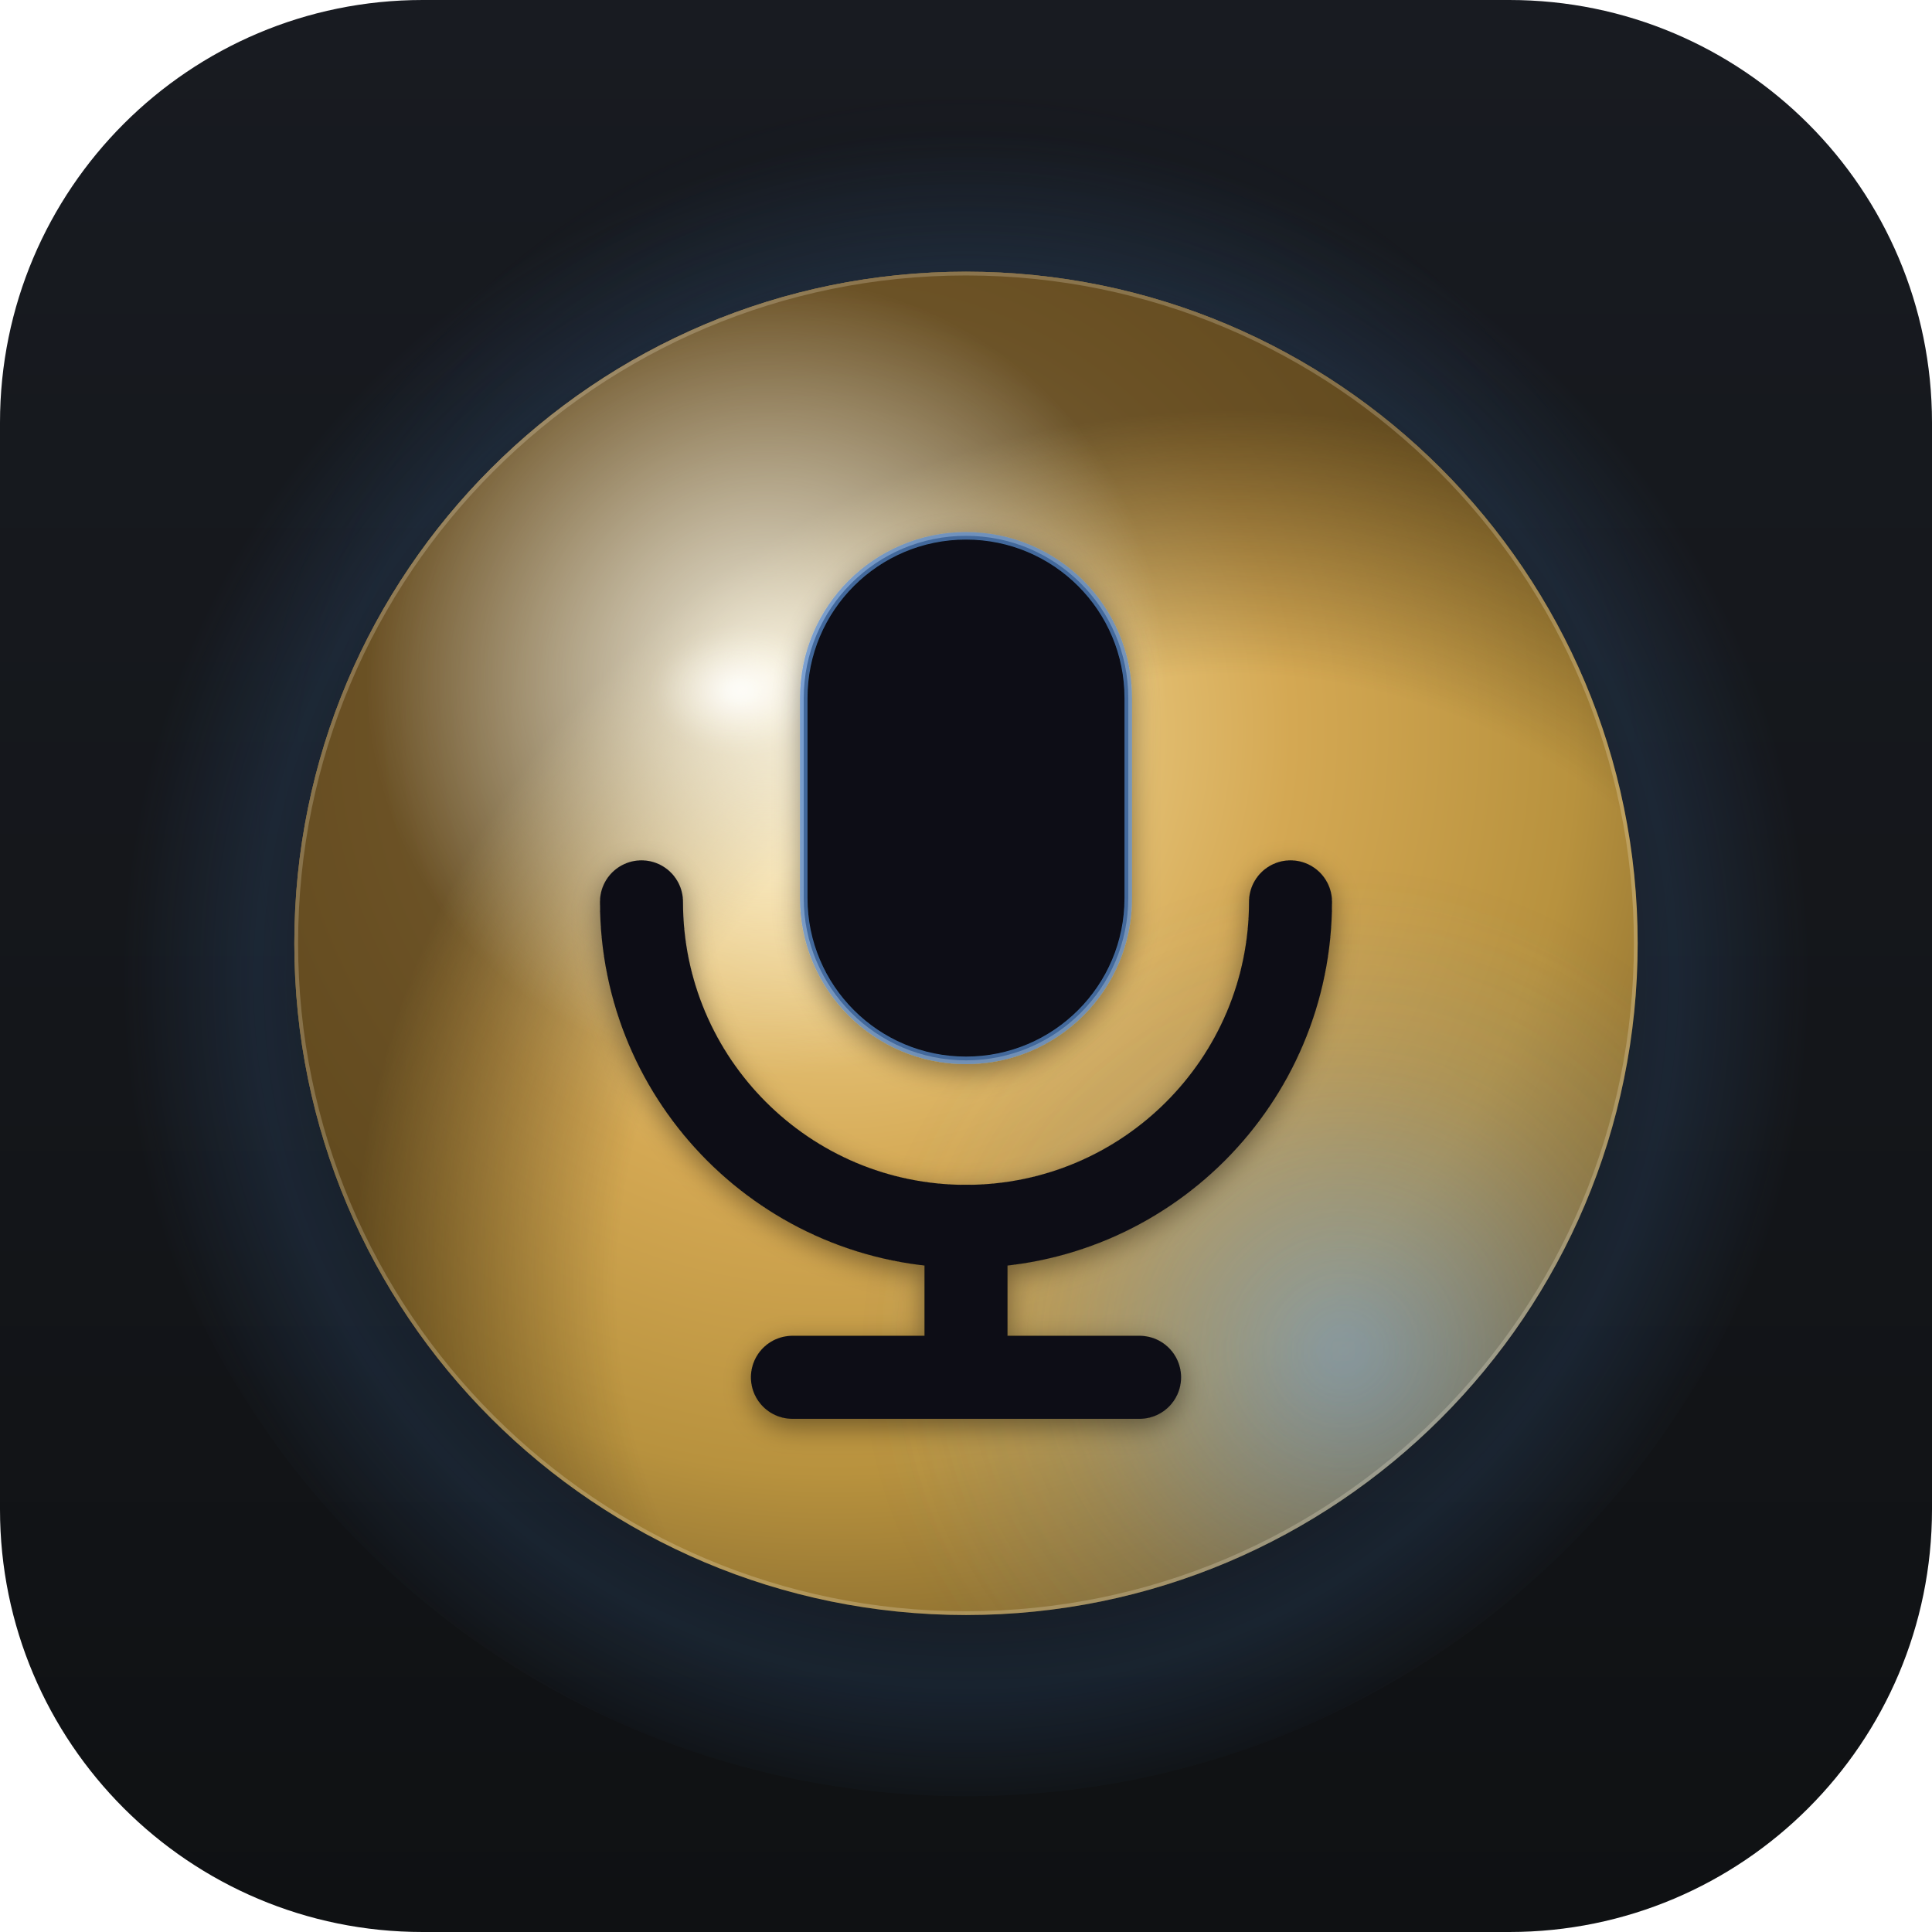
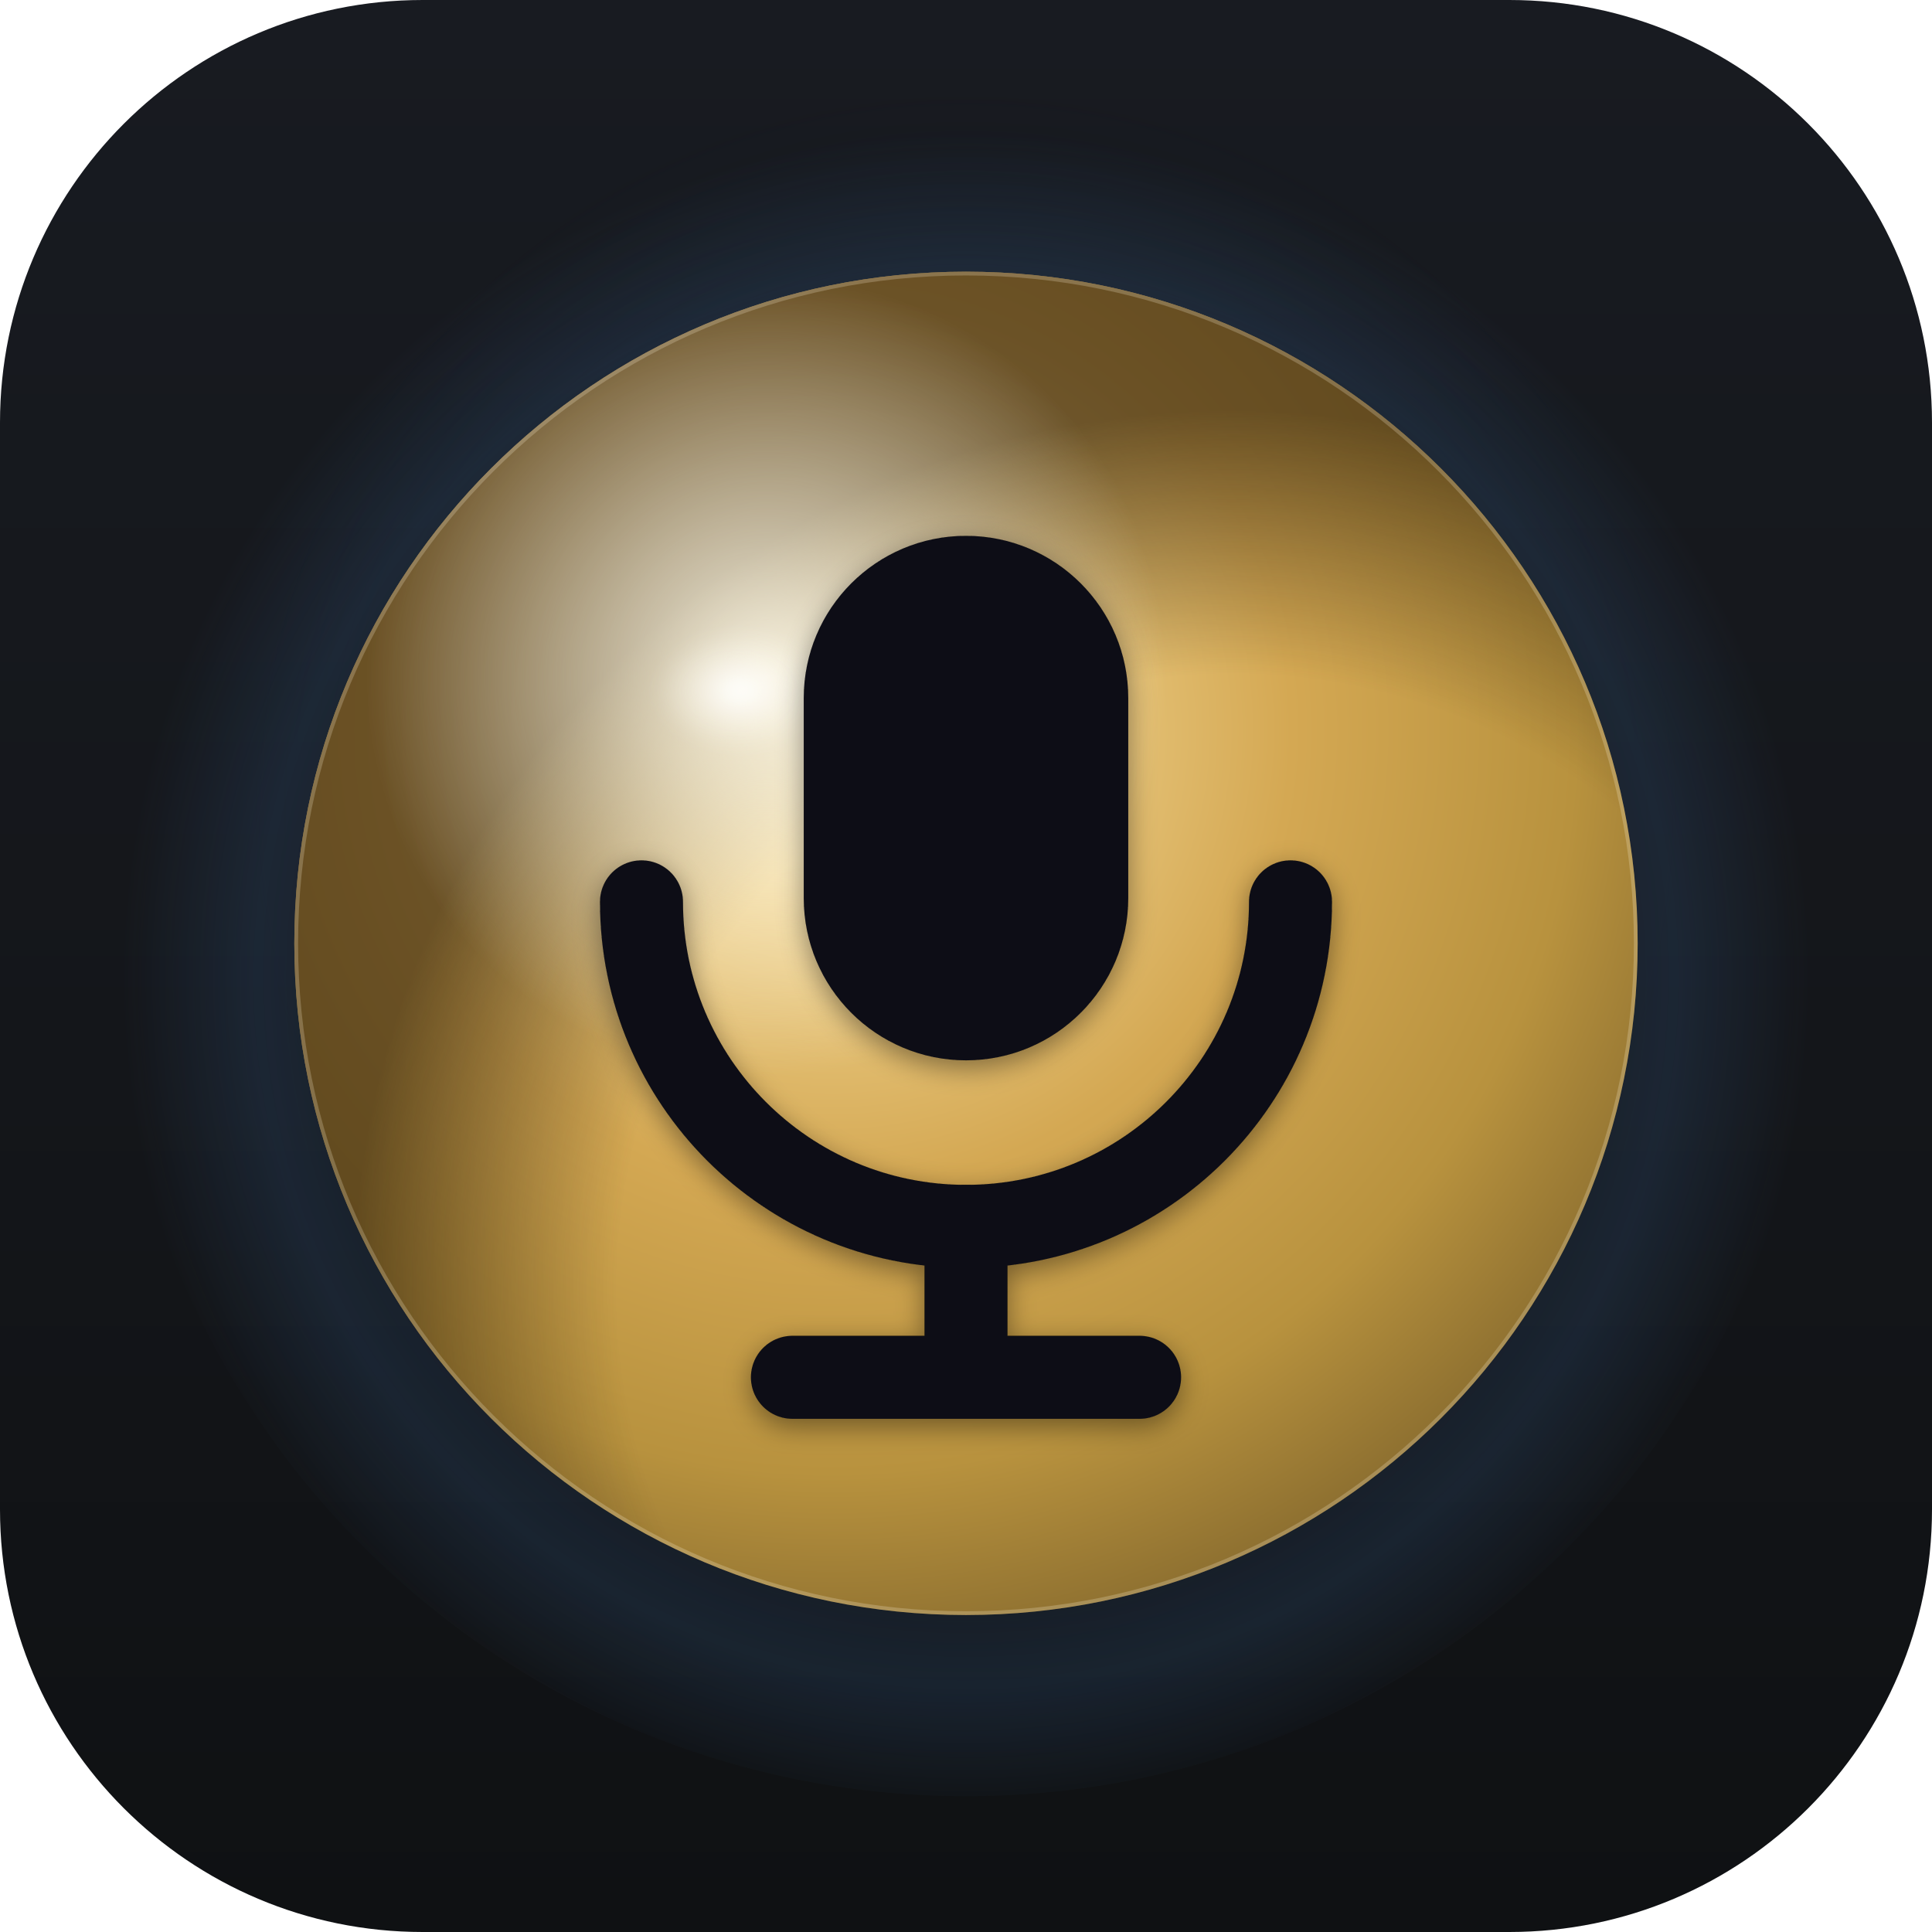
<svg xmlns="http://www.w3.org/2000/svg" width="1024" height="1024" viewBox="0 0 1024 1024">
  <defs>
    <clipPath id="squircle">
      <rect x="0" y="0" width="1024" height="1024" rx="224" ry="224" />
    </clipPath>
    <clipPath id="orbClip">
      <circle cx="512" cy="500" r="356" />
    </clipPath>
    <linearGradient id="ground" x1="0" y1="0" x2="0" y2="1">
      <stop offset="0" stop-color="#181B21" />
      <stop offset="0.55" stop-color="#14161A" />
      <stop offset="1" stop-color="#0F1113" />
    </linearGradient>
    <radialGradient id="groundGlow" cx="0.5" cy="0.42" r="0.62">
      <stop offset="0" stop-color="#1E252E" stop-opacity="0.9" />
      <stop offset="0.6" stop-color="#14161A" stop-opacity="0" />
    </radialGradient>
    <radialGradient id="orbBody" cx="0.40" cy="0.34" r="0.82">
      <stop offset="0" stop-color="#F5E0A8" />
      <stop offset="0.16" stop-color="#EED08A" />
      <stop offset="0.42" stop-color="#D4A853" />
      <stop offset="0.68" stop-color="#B8923E" />
      <stop offset="0.86" stop-color="#8A6D2F" />
      <stop offset="1" stop-color="#4A3413" />
    </radialGradient>
    <radialGradient id="orbHi" cx="0.35" cy="0.30" r="0.30">
      <stop offset="0" stop-color="#FFFBEC" stop-opacity="0.90" />
      <stop offset="1" stop-color="#FFFBEC" stop-opacity="0" />
    </radialGradient>
    <radialGradient id="orbShade" cx="0.70" cy="0.76" r="0.66">
      <stop offset="0" stop-color="#2A1C08" stop-opacity="0" />
      <stop offset="0.70" stop-color="#2A1C08" stop-opacity="0" />
      <stop offset="1" stop-color="#2A1C08" stop-opacity="0.62" />
    </radialGradient>
    <radialGradient id="spec" cx="0.5" cy="0.5" r="0.5">
      <stop offset="0" stop-color="#FFFFFF" stop-opacity="0.98" />
      <stop offset="0.6" stop-color="#FFFDF6" stop-opacity="0.35" />
      <stop offset="1" stop-color="#FFFDF6" stop-opacity="0" />
    </radialGradient>
    <radialGradient id="halo" cx="0.5" cy="0.5" r="0.5">
      <stop offset="0" stop-color="#D4A853" stop-opacity="0.30" />
      <stop offset="0.55" stop-color="#D4A853" stop-opacity="0.10" />
      <stop offset="0.8" stop-color="#D4A853" stop-opacity="0" />
    </radialGradient>
    <radialGradient id="blueRim" cx="0.5" cy="0.5" r="0.5">
      <stop offset="0" stop-color="#6FA6E6" stop-opacity="0.60" />
      <stop offset="0.62" stop-color="#5B8FD6" stop-opacity="0.14" />
      <stop offset="1" stop-color="#5B8FD6" stop-opacity="0" />
    </radialGradient>
    <radialGradient id="blueAura" cx="0.5" cy="0.52" r="0.5">
      <stop offset="0.56" stop-color="#3E6FA8" stop-opacity="0" />
      <stop offset="0.84" stop-color="#3E6FA8" stop-opacity="0.18" />
      <stop offset="1" stop-color="#3E6FA8" stop-opacity="0" />
    </radialGradient>
    <filter id="micShadow" x="-40%" y="-40%" width="180%" height="180%">
      <feDropShadow dx="0" dy="4" stdDeviation="7" flood-color="#000000" flood-opacity="0.42" />
    </filter>
    <filter id="specBlur" x="-60%" y="-60%" width="220%" height="220%">
      <feGaussianBlur stdDeviation="4" />
    </filter>
    <filter id="rimBlur" x="-60%" y="-60%" width="220%" height="220%">
      <feGaussianBlur stdDeviation="10" />
    </filter>
  </defs>
  <g clip-path="url(#squircle)">
    <rect x="0" y="0" width="1024" height="1024" fill="url(#ground)" />
    <rect x="0" y="0" width="1024" height="1024" fill="url(#groundGlow)" />
    <circle cx="512" cy="500" r="452" fill="url(#blueAura)" />
    <circle cx="512" cy="500" r="430" fill="url(#halo)" />
    <circle cx="512" cy="500" r="356" fill="url(#orbBody)" />
    <circle cx="512" cy="500" r="356" fill="url(#orbShade)" />
    <circle cx="512" cy="500" r="356" fill="url(#orbHi)" />
-     <g clip-path="url(#orbClip)">
-       <circle cx="712" cy="716" r="250" fill="url(#blueRim)" filter="url(#rimBlur)" />
-     </g>
    <circle cx="512" cy="500" r="355" fill="none" stroke="#FFF6DE" stroke-opacity="0.22" stroke-width="2" />
    <ellipse cx="392" cy="366" rx="44" ry="31" fill="url(#spec)" filter="url(#specBlur)" />
    <g filter="url(#micShadow)">
      <rect x="426" y="284" width="172" height="278" rx="86" ry="86" fill="#0B0D12" />
-       <rect x="426" y="284" width="172" height="278" rx="86" ry="86" fill="none" stroke="#5B8FD6" stroke-opacity="0.7" stroke-width="4" />
      <g fill="none" stroke="#0B0D12" stroke-linecap="round">
        <path d="M340 478 a172 172 0 0 0 344 0" stroke-width="44" />
        <path d="M512 650 L512 716" stroke-width="44" />
        <path d="M420 730 L604 730" stroke-width="44" />
      </g>
    </g>
  </g>
</svg>
